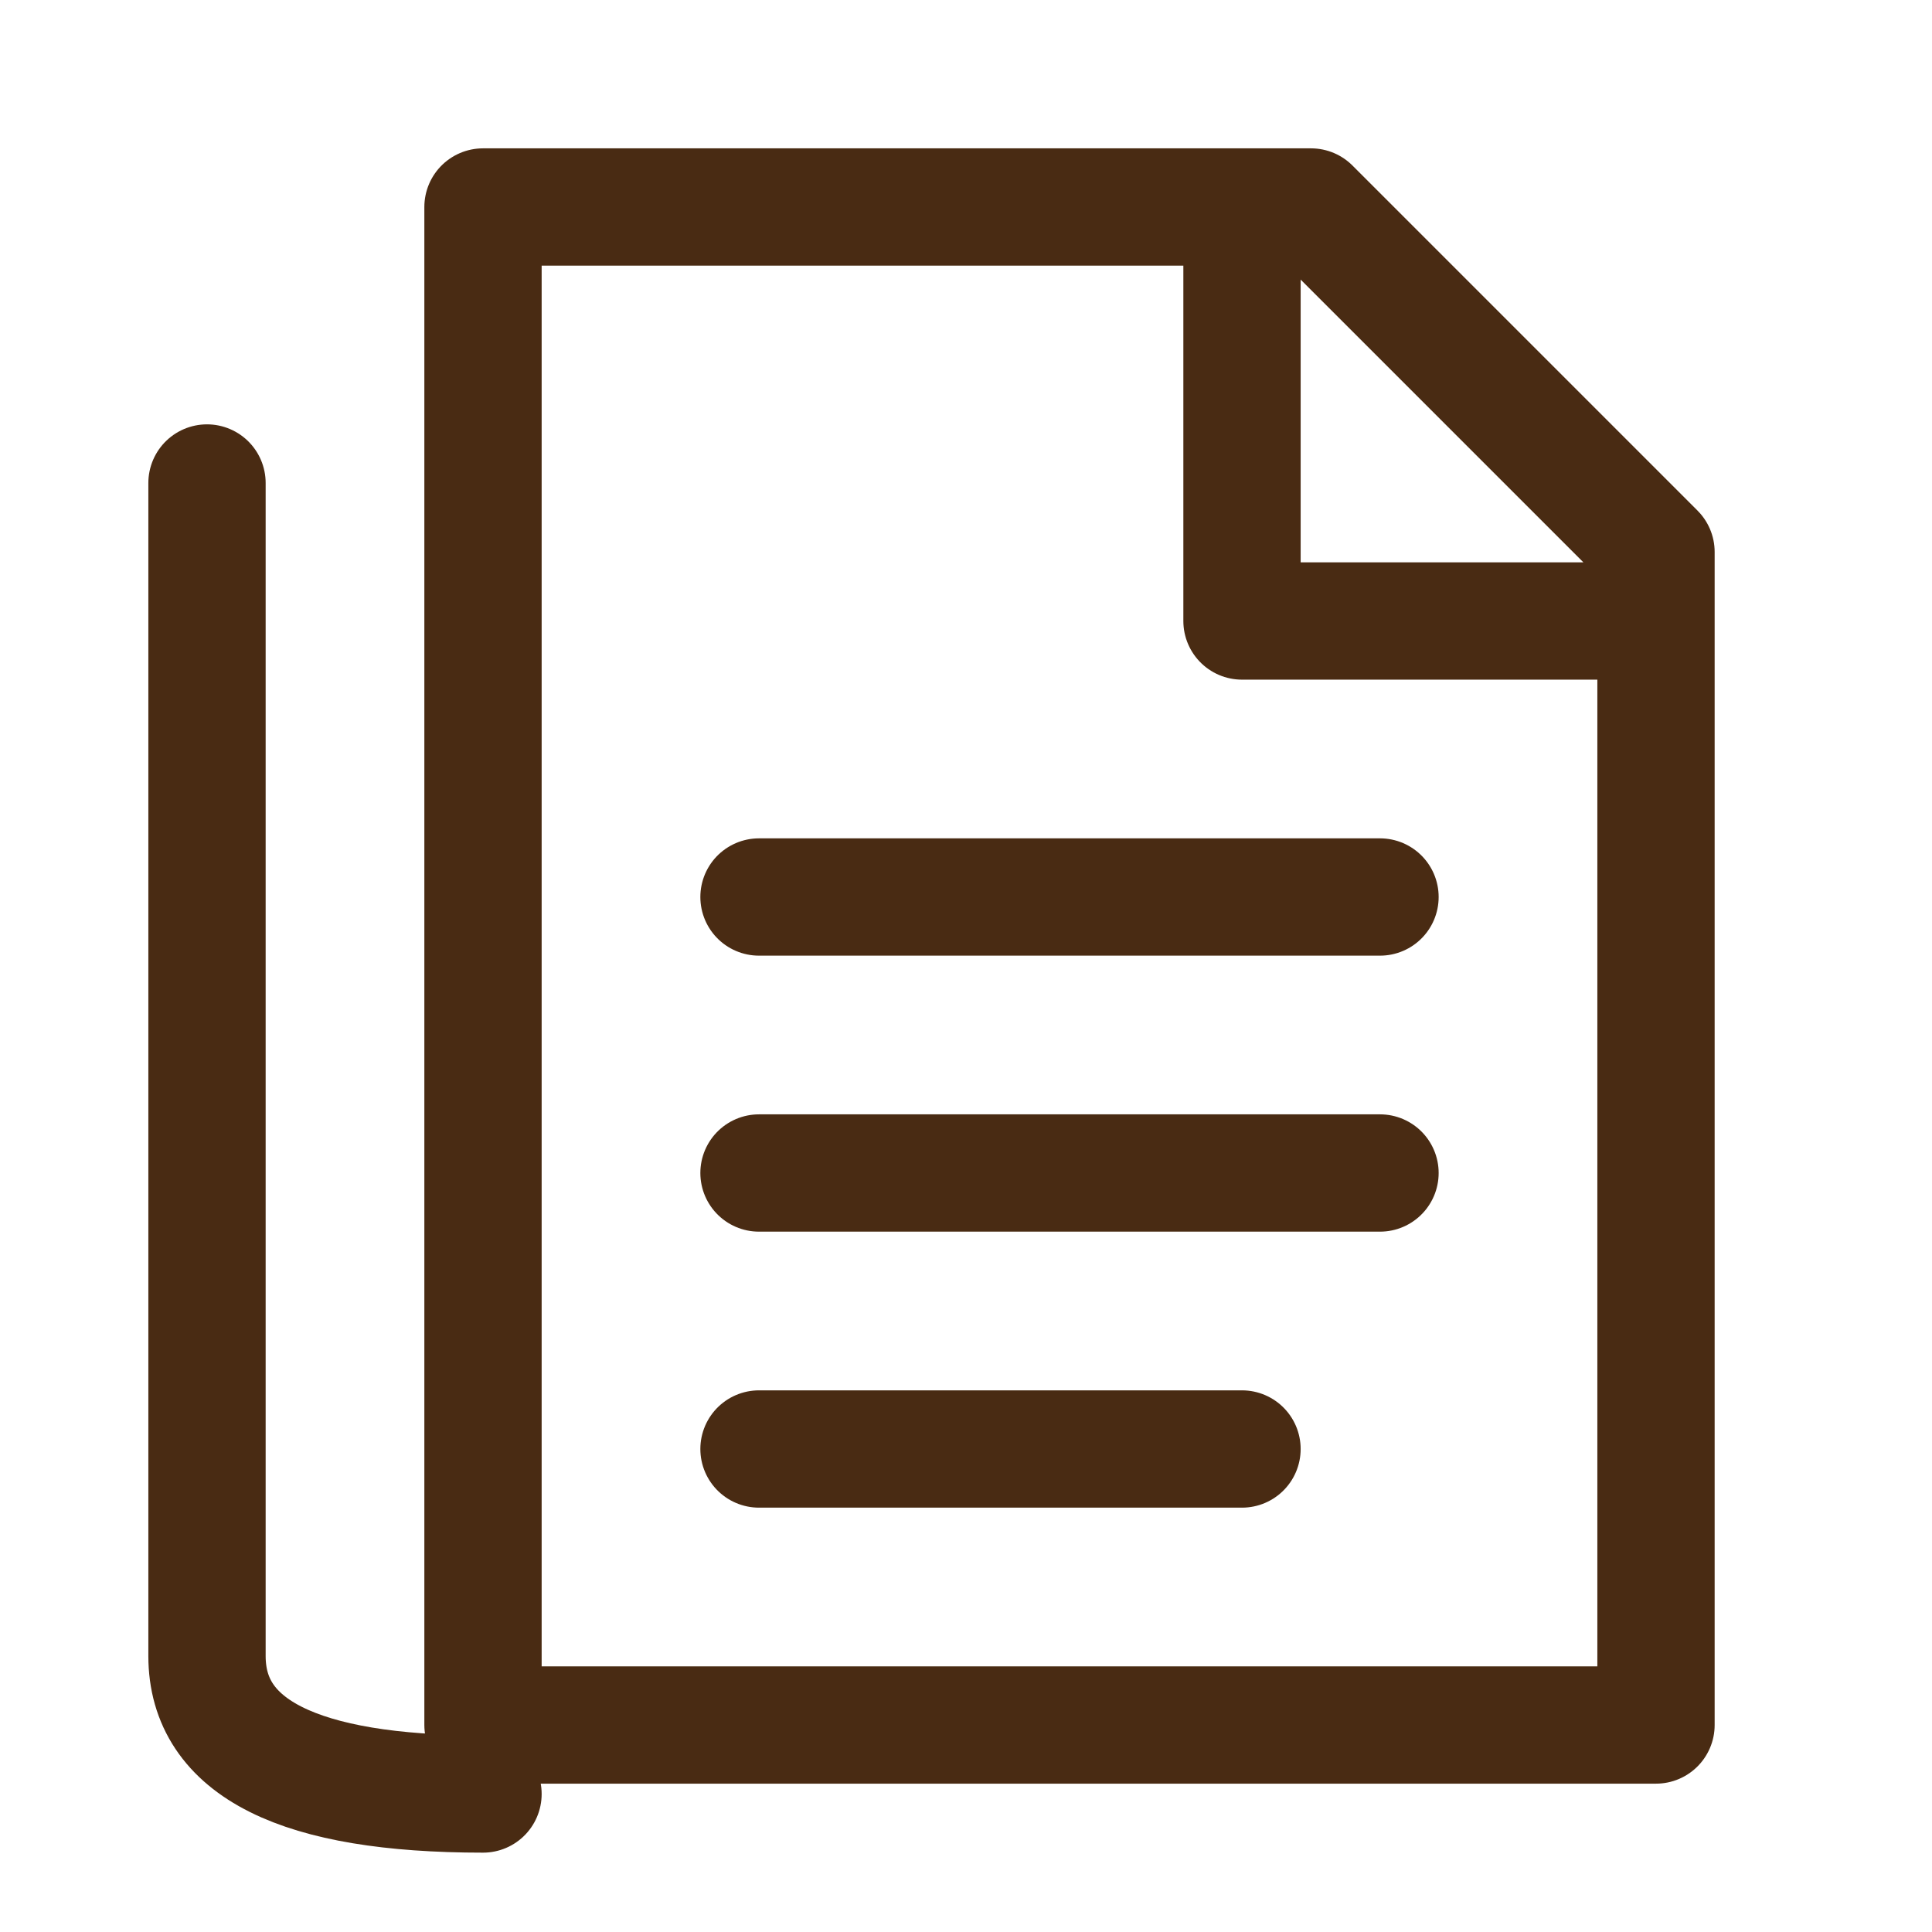
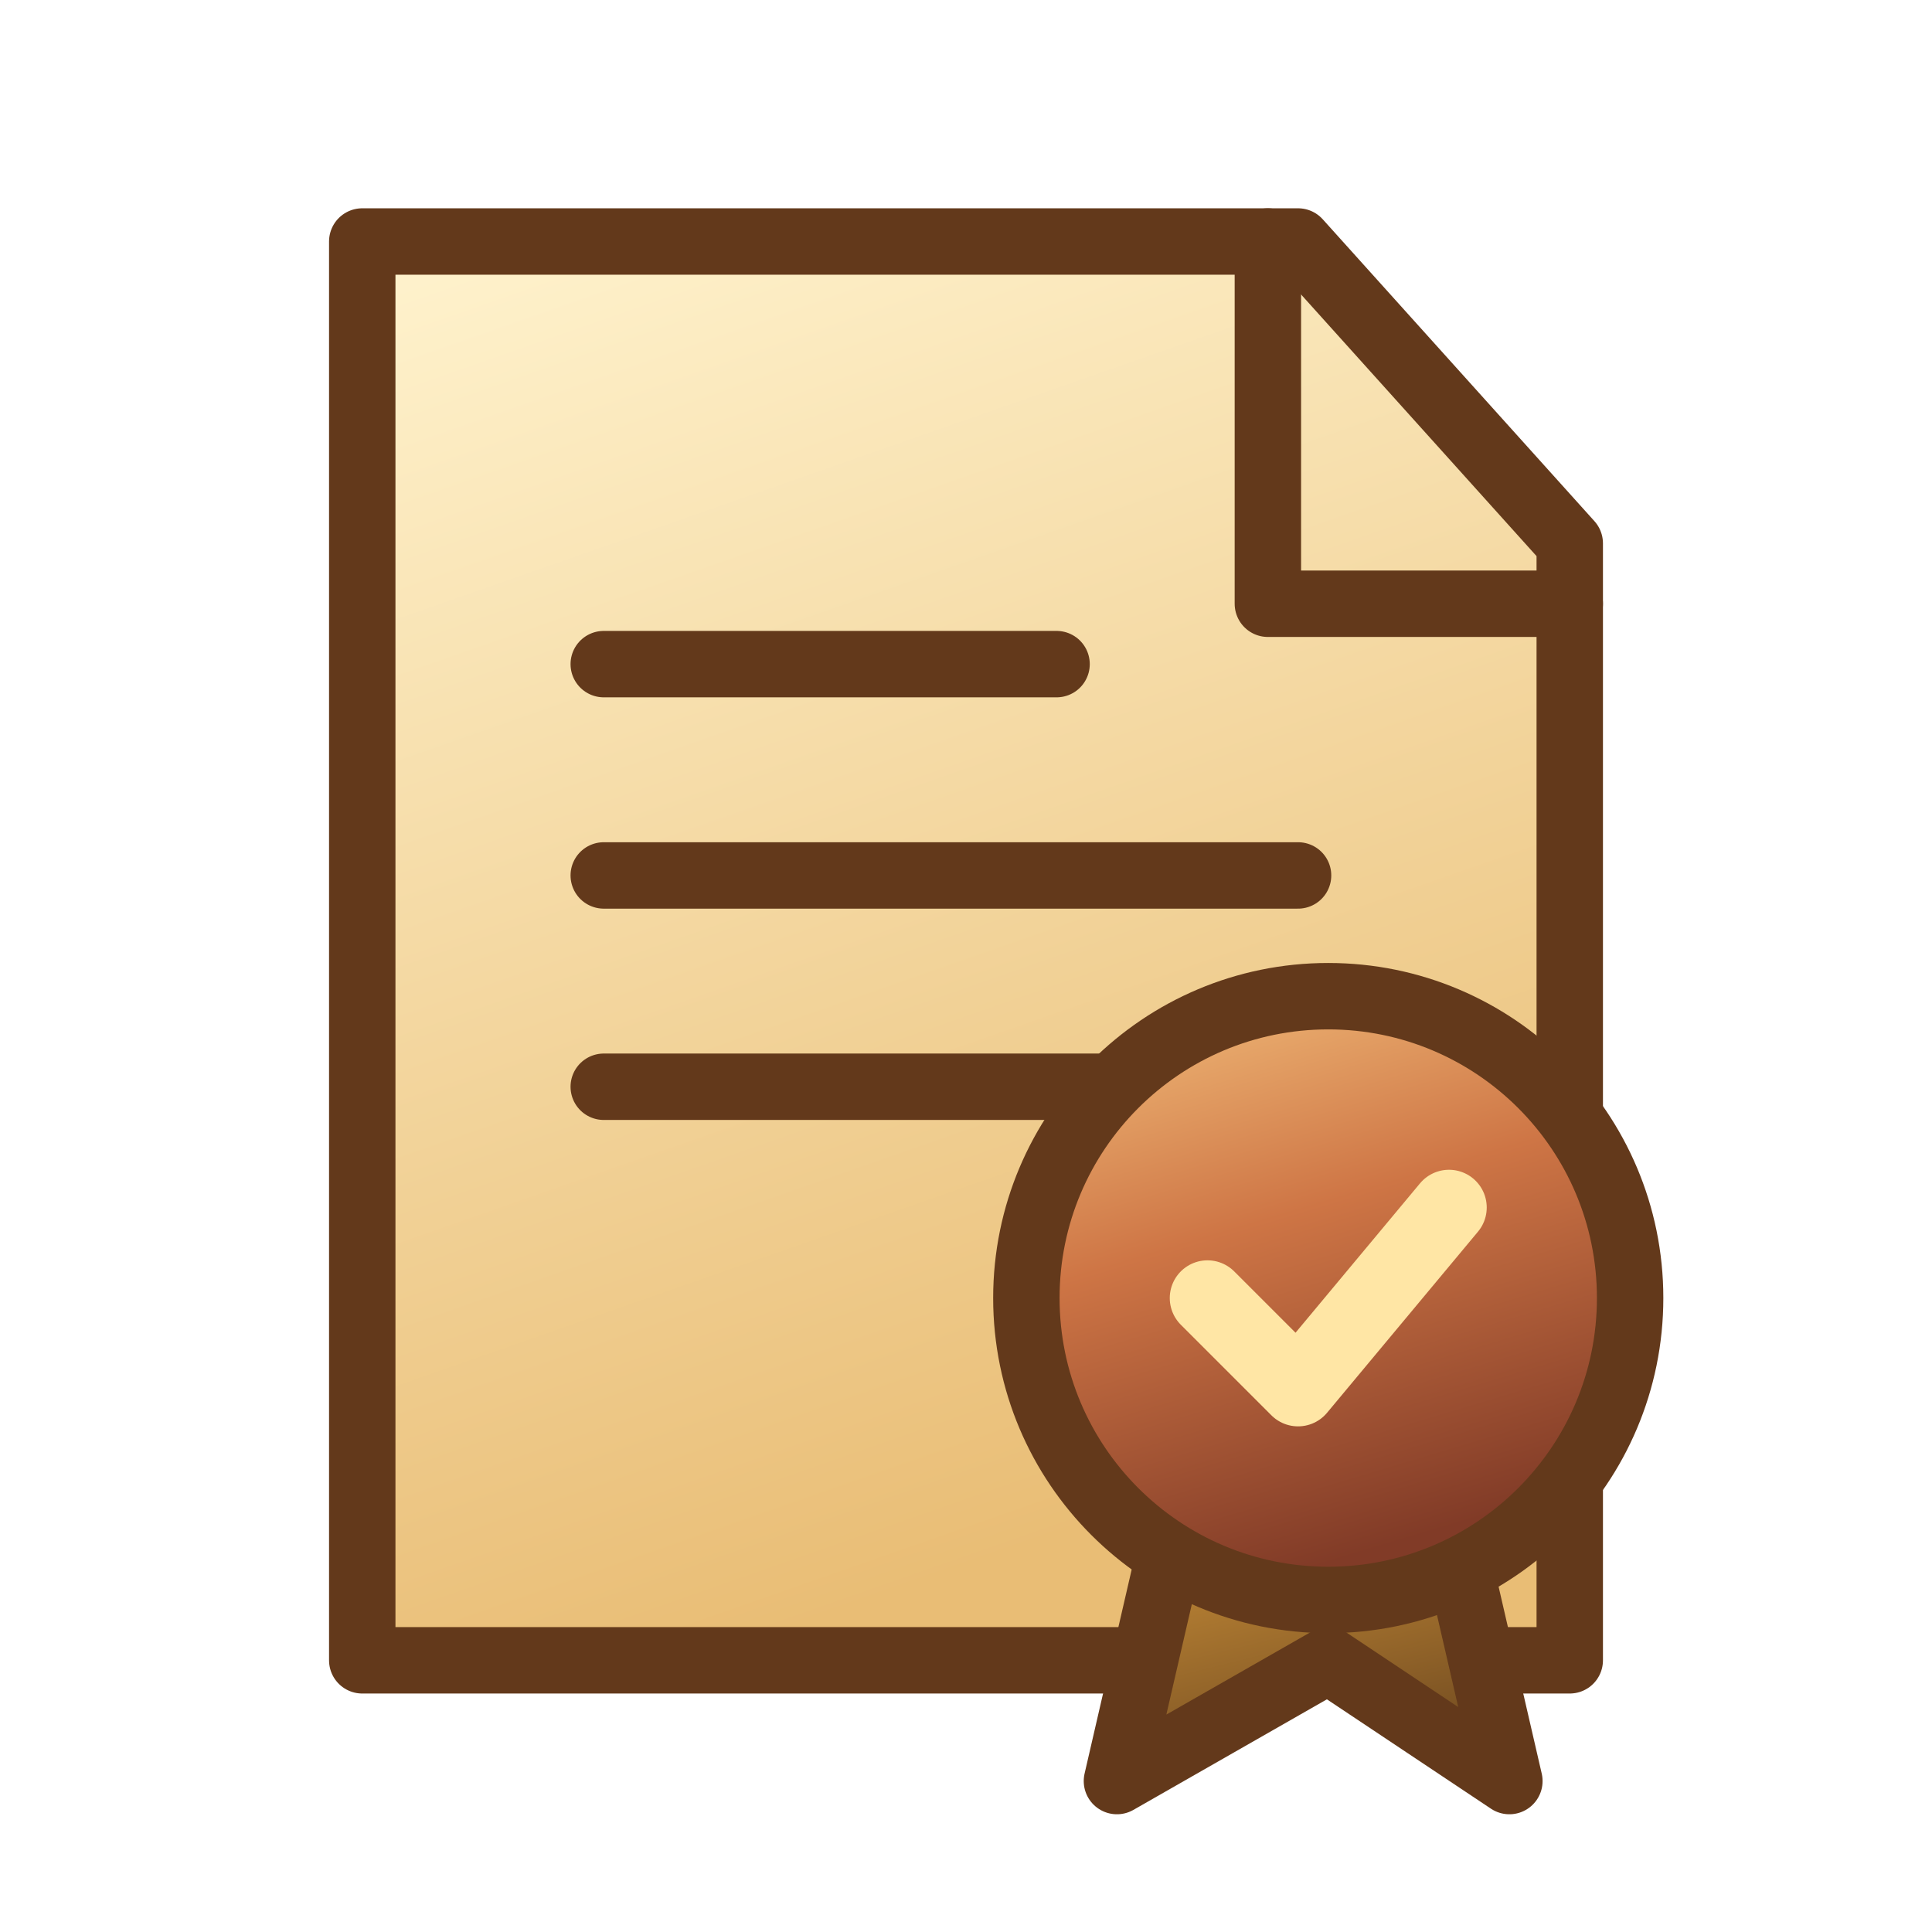
- <svg xmlns="http://www.w3.org/2000/svg" viewBox="0 0 28 28" fill="none" stroke="#492b13" stroke-width="1.7" stroke-linejoin="round" stroke-linecap="round">
-   <path d="M7 3h12l5 5v17H7Z M18 3v6h6M11 13h9m-9 4h9m-9 4h7M3 7v17q0 2 4 2" />
+ <svg xmlns="http://www.w3.org/2000/svg" viewBox="0 0 64 64" fill="none" stroke="#63391b" stroke-width="2.2" stroke-linejoin="round" stroke-linecap="round">
+   <defs>
+     <linearGradient id="paper" x2=".3" y2="1">
+       <stop stop-color="#fff3ce" />
+       <stop offset="1" stop-color="#e9bd75" />
+     </linearGradient>
+     <linearGradient id="bronze" x2=".25" y2="1">
+       <stop stop-color="#ffe7a0" />
+       <stop offset=".45" stop-color="#bd8535" />
+       <stop offset="1" stop-color="#785022" />
+     </linearGradient>
+     <linearGradient id="copper" x2=".3" y2="1">
+       <stop stop-color="#f4c27e" />
+       <stop offset=".45" stop-color="#ce7545" />
+       <stop offset="1" stop-color="#813b27" />
+     </linearGradient>
+     <linearGradient id="gold" x2=".3" y2="1">
+       <stop stop-color="#fff1b7" />
+       <stop offset=".5" stop-color="#edba4c" />
+       <stop offset="1" stop-color="#c18229" />
+     </linearGradient>
+   </defs>
+   <path d="M12 8h31l9 10v37H12Z" fill="url(#paper)" />
+   <path d="M42 8v12h10M20 22h15m-15 7h23m-23 7h18" fill="none" />
+   <path d="m40 46-3 13 7-4 6 4-3-13" fill="url(#bronze)" />
+   <circle cx="44" cy="43" r="10" fill="url(#copper)" />
+   <path d="m40 43 3 3 5-6" fill="none" stroke="#ffe6a5" stroke-width="2.5" />
</svg>
